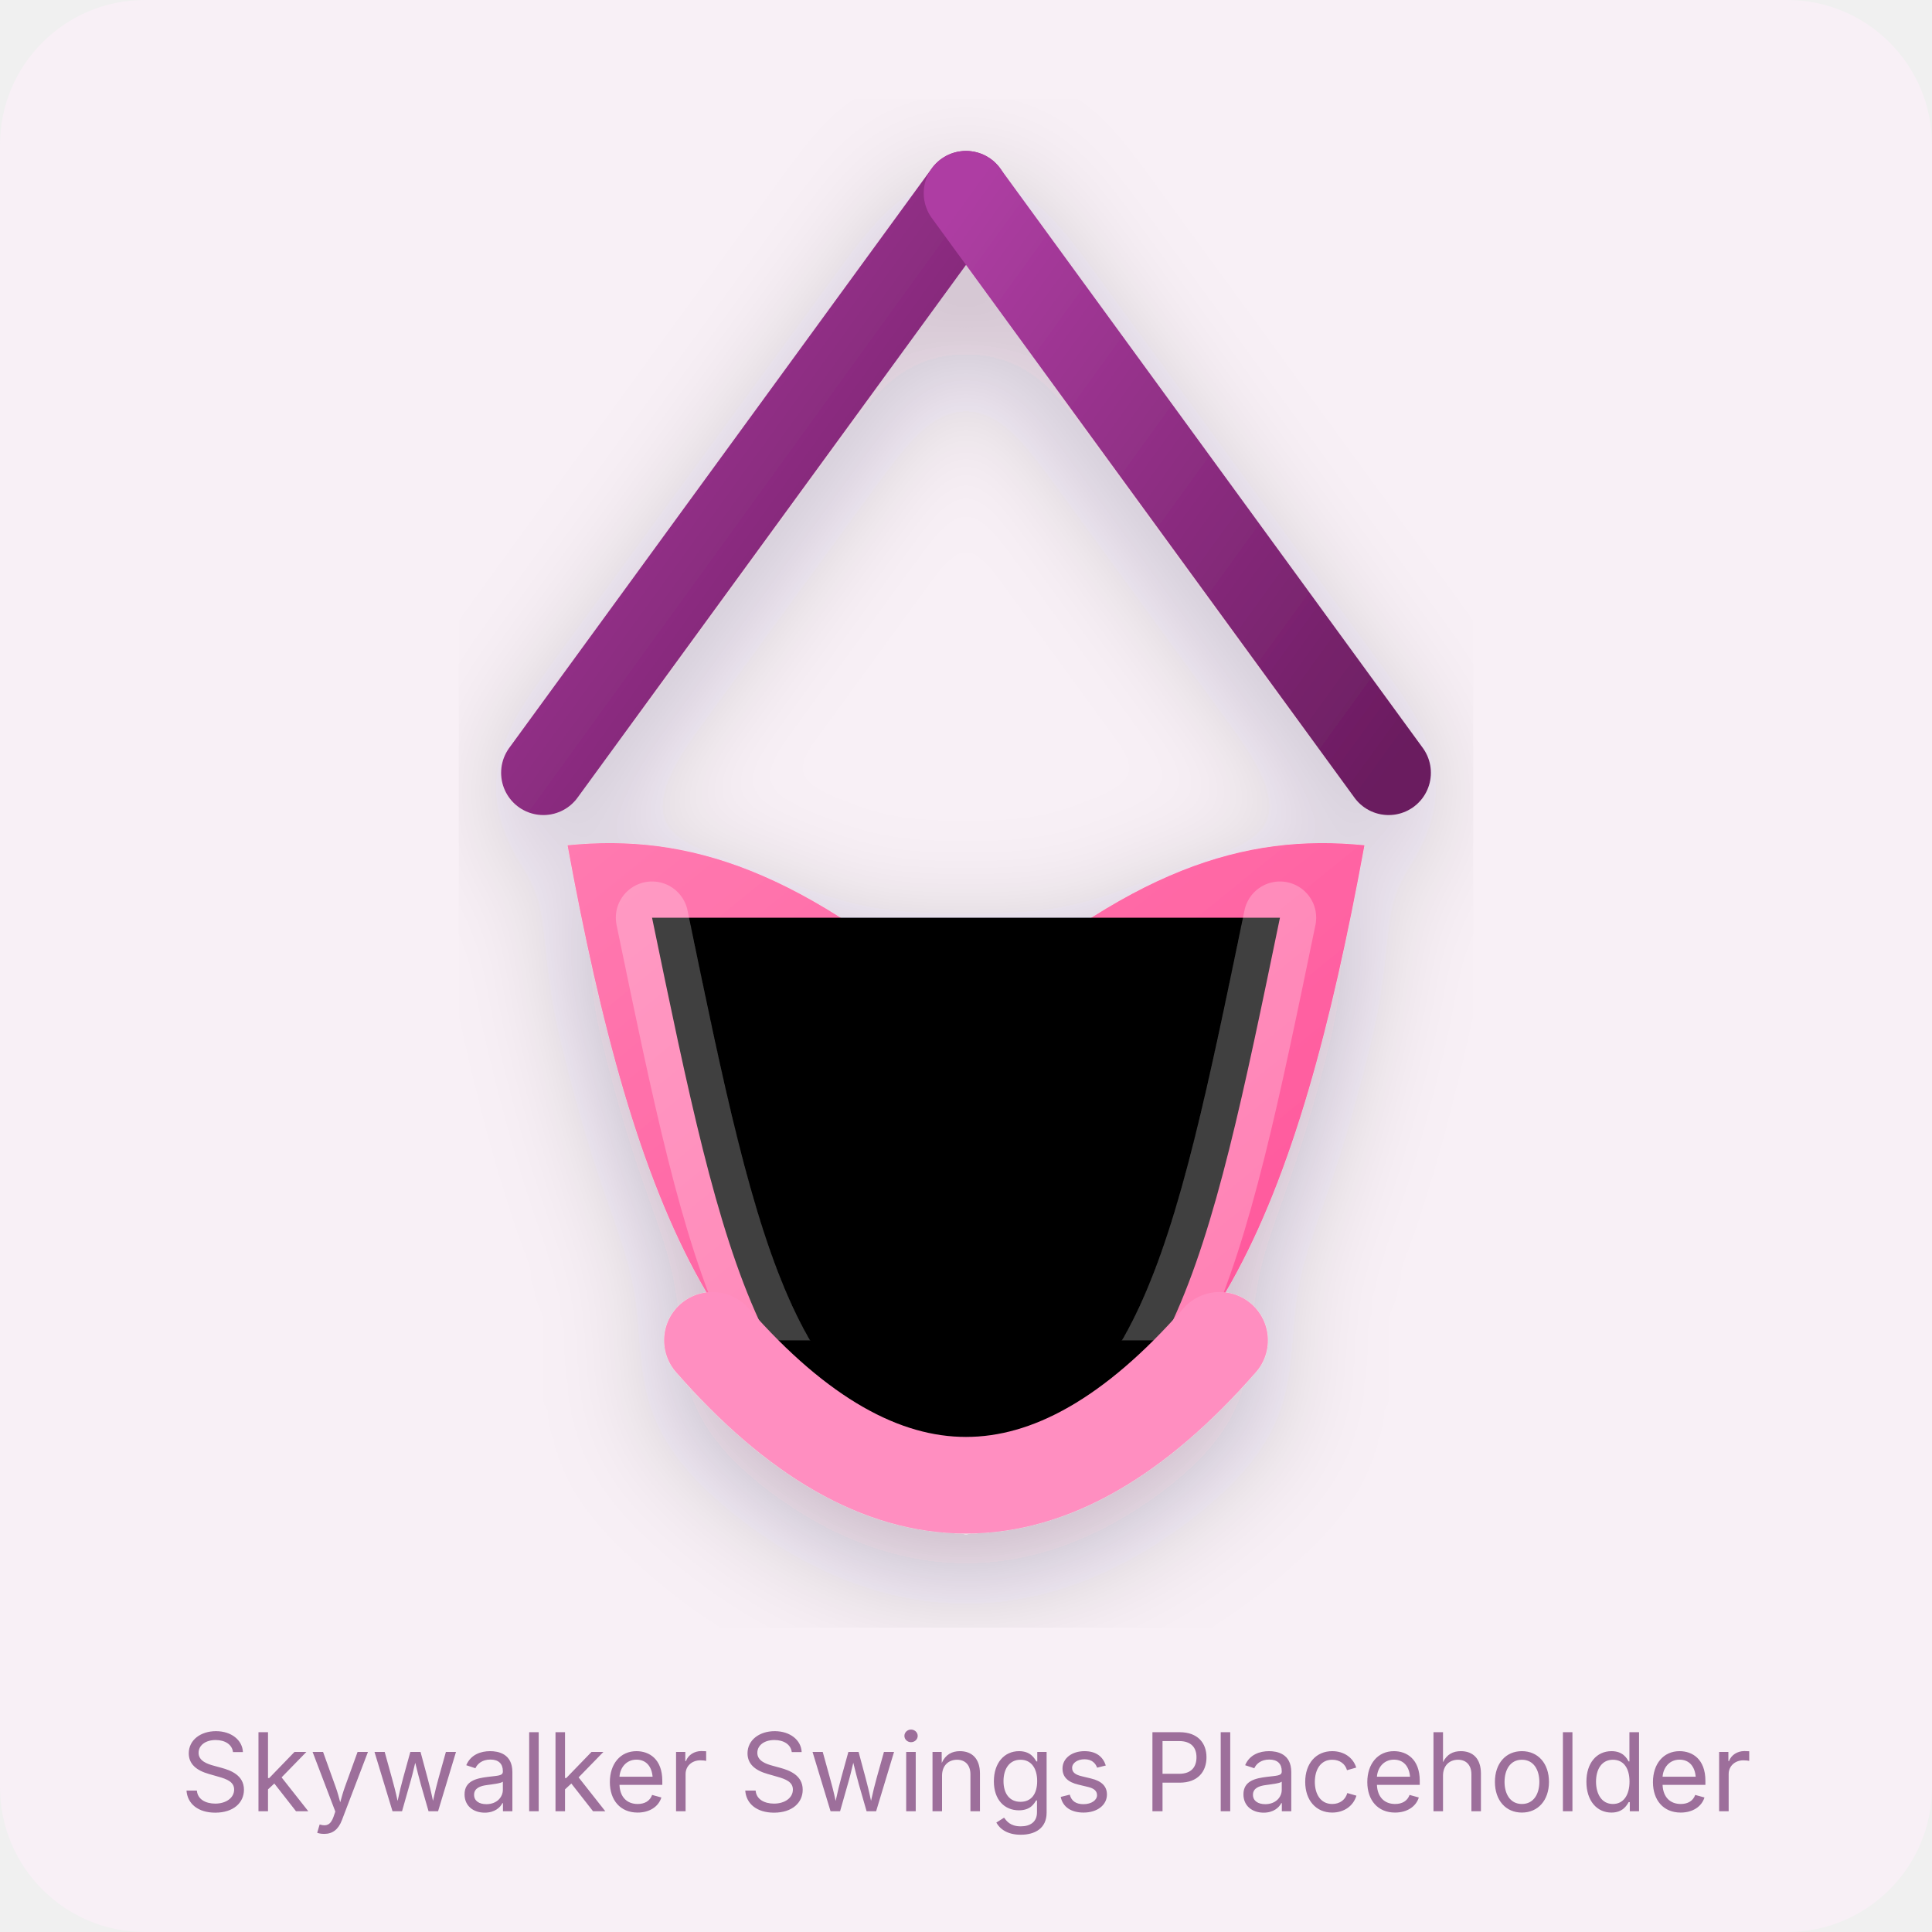
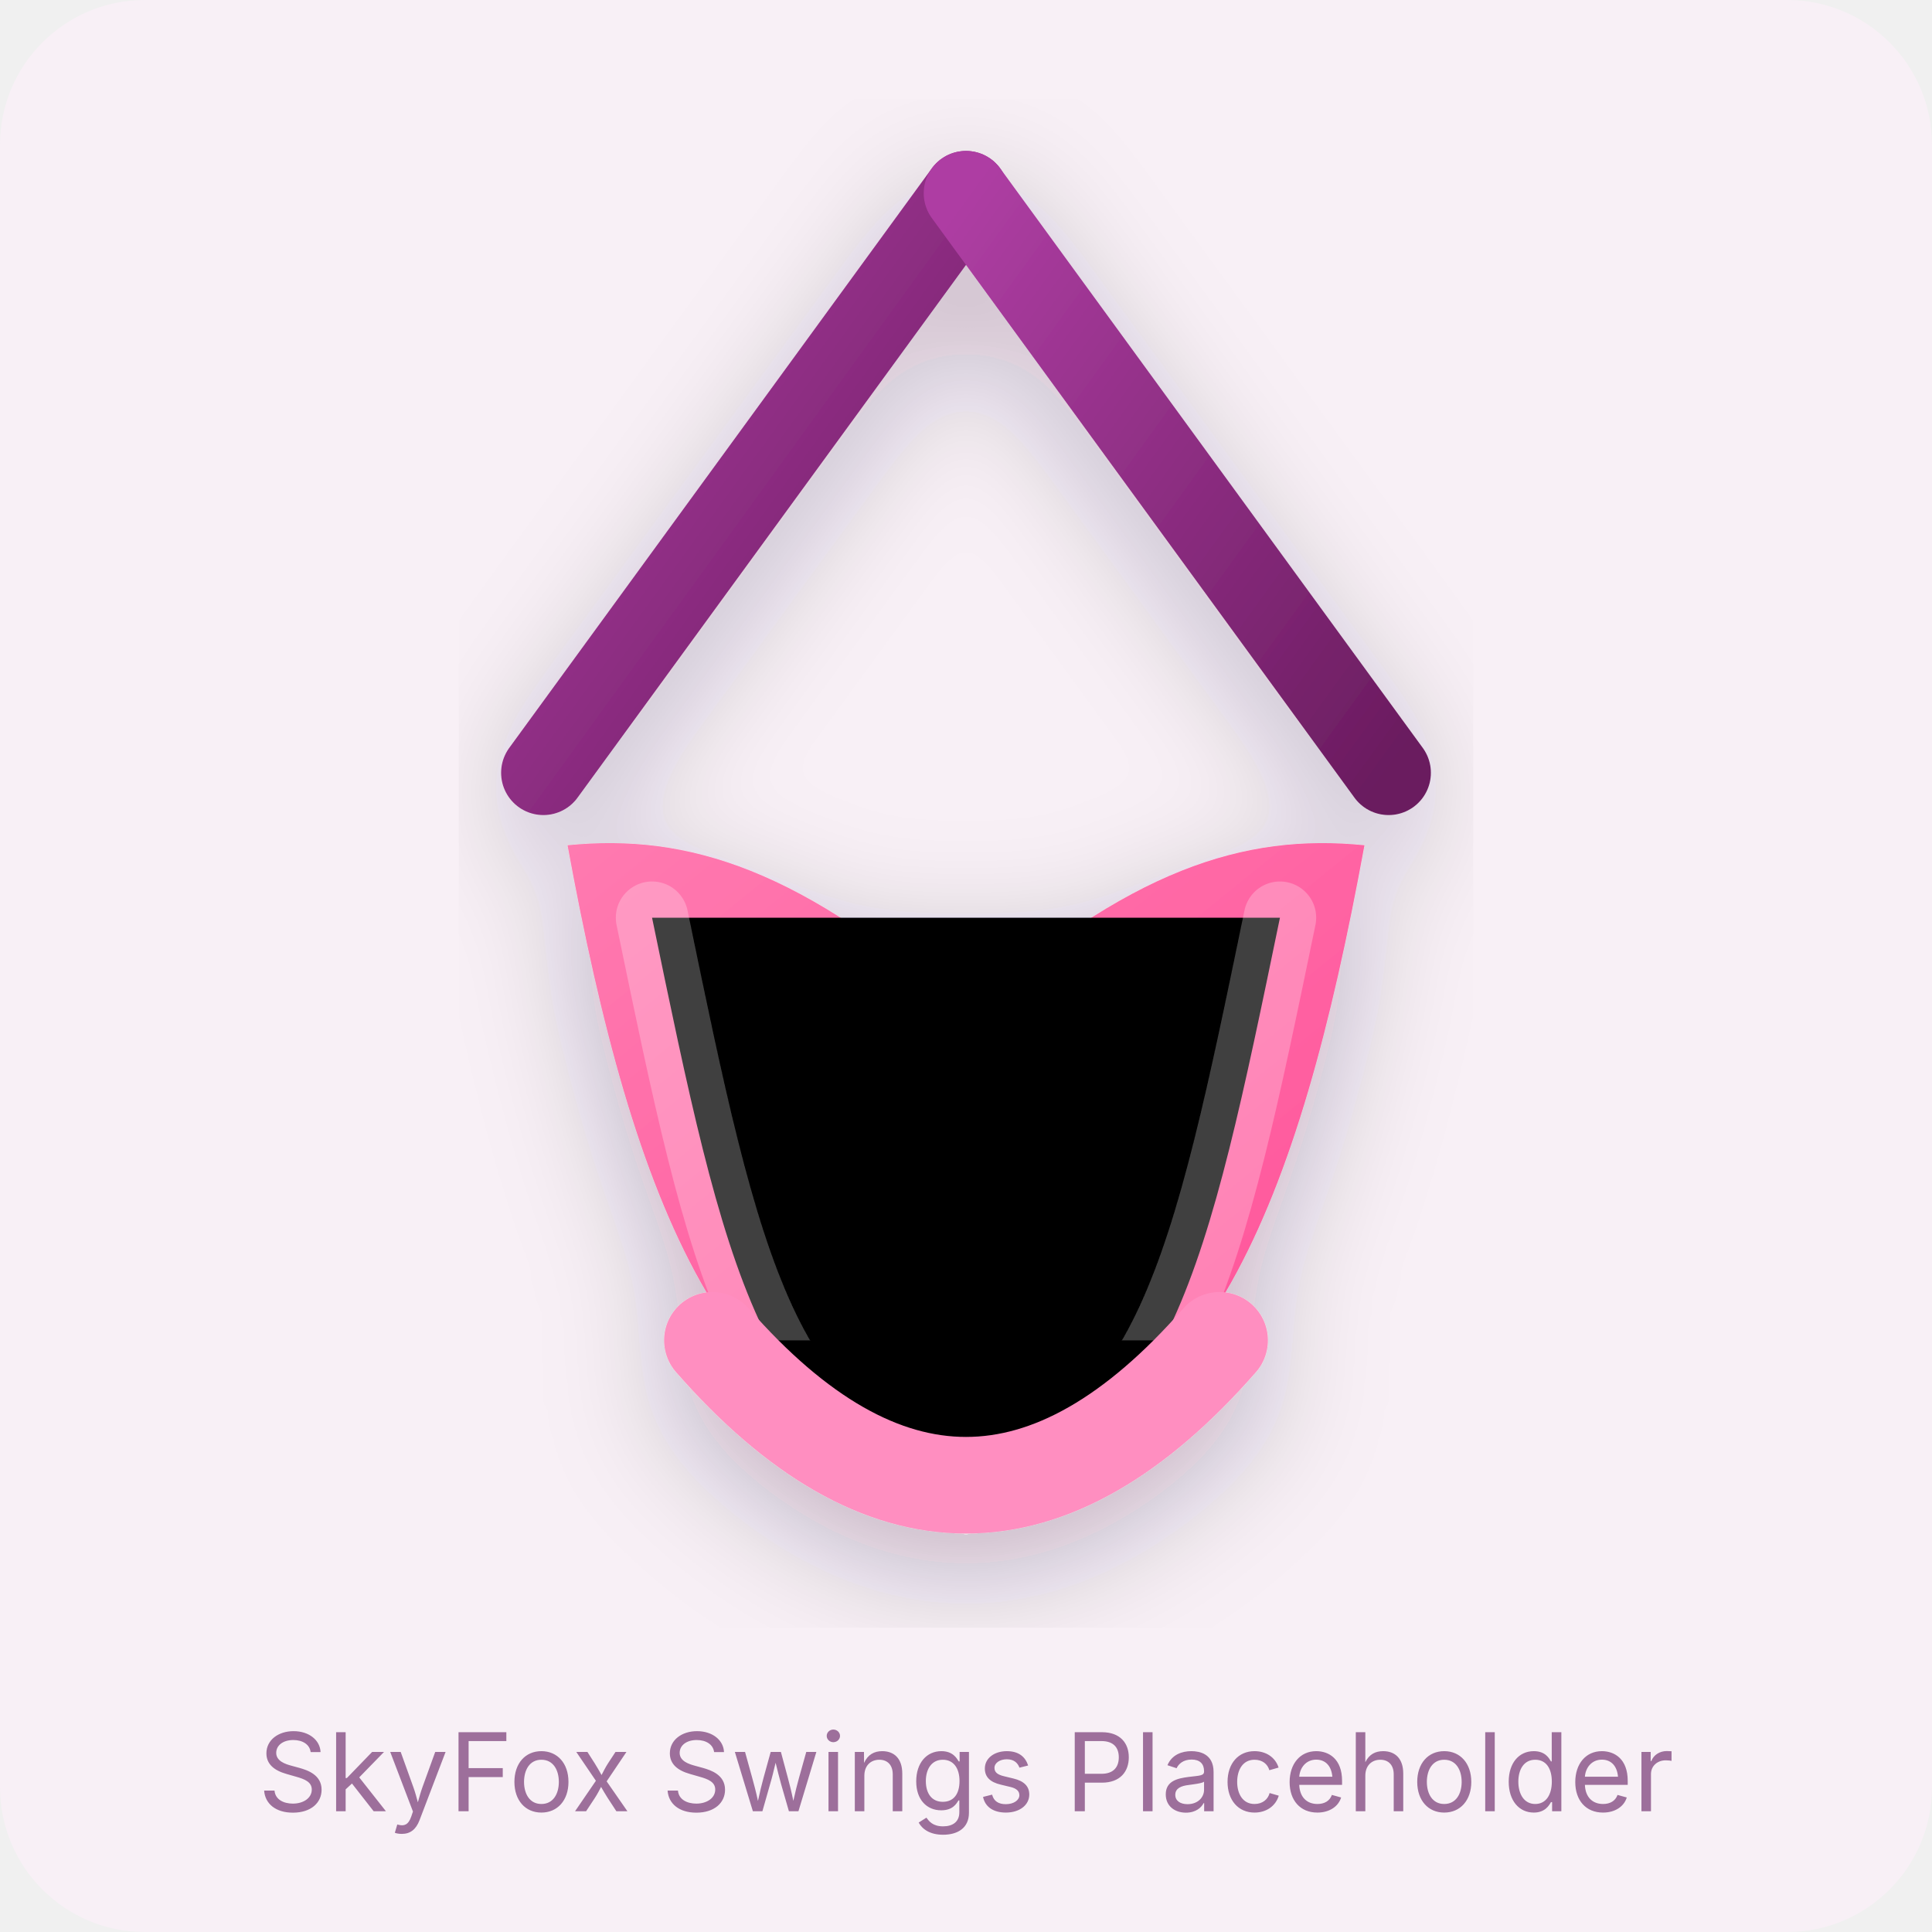
<svg xmlns="http://www.w3.org/2000/svg" viewBox="0 0 320 320" preserveAspectRatio="xMidYMid meet">
  <defs>
    <linearGradient id="swingGradient" x1="0" x2="1" y1="0" y2="1">
      <stop offset="0%" stop-color="#ff7ab0" />
      <stop offset="100%" stop-color="#ff4f97" />
    </linearGradient>
    <linearGradient id="strapGradient" x1="0" x2="1" y1="0" y2="1">
      <stop offset="0%" stop-color="#ae3ea3" />
      <stop offset="100%" stop-color="#6a1c5f" />
    </linearGradient>
    <filter id="shadow" x="-10%" y="-10%" width="120%" height="120%">
      <feDropShadow dx="0" dy="6" stdDeviation="10" flood-color="rgba(41,13,45,0.25)" />
    </filter>
  </defs>
  <rect width="320" height="320" rx="24" fill="#f8f0f6" />
  <g filter="url(#shadow)">
    <path d="M160 32 L90 128" stroke="url(#strapGradient)" stroke-width="14" stroke-linecap="round" />
    <path d="M160 32 L230 128" stroke="url(#strapGradient)" stroke-width="14" stroke-linecap="round" />
    <path d="M94 140 C105 200 120 238 160 246 C200 238 215 200 226 140 C206 138 187 144 160 168 C133 144 114 138 94 140 Z" fill="url(#swingGradient)" />
    <path d="M140 210 Q160 220 180 210" stroke="#ffffff" stroke-width="6" stroke-linecap="round" />
    <path d="M130 188 Q160 202 190 188" stroke="#ffb6d9" stroke-width="10" stroke-linecap="round" />
    <path d="M108 152 C120 210 126 240 160 248 C194 240 200 210 212 152" stroke="#ffffff" stroke-opacity="0.25" stroke-width="12" stroke-linecap="round" />
    <path d="M118 222 Q160 270 202 222" stroke="#ff8ec0" stroke-width="16" stroke-linecap="round" />
  </g>
  <text x="50%" y="300" text-anchor="middle" font-family="'Inter', sans-serif" font-size="18" fill="#6b2a6a" opacity="0.65">
-     Skywalker Swings Placeholder
+     SkyFox Swings Placeholder
  </text>
</svg>
